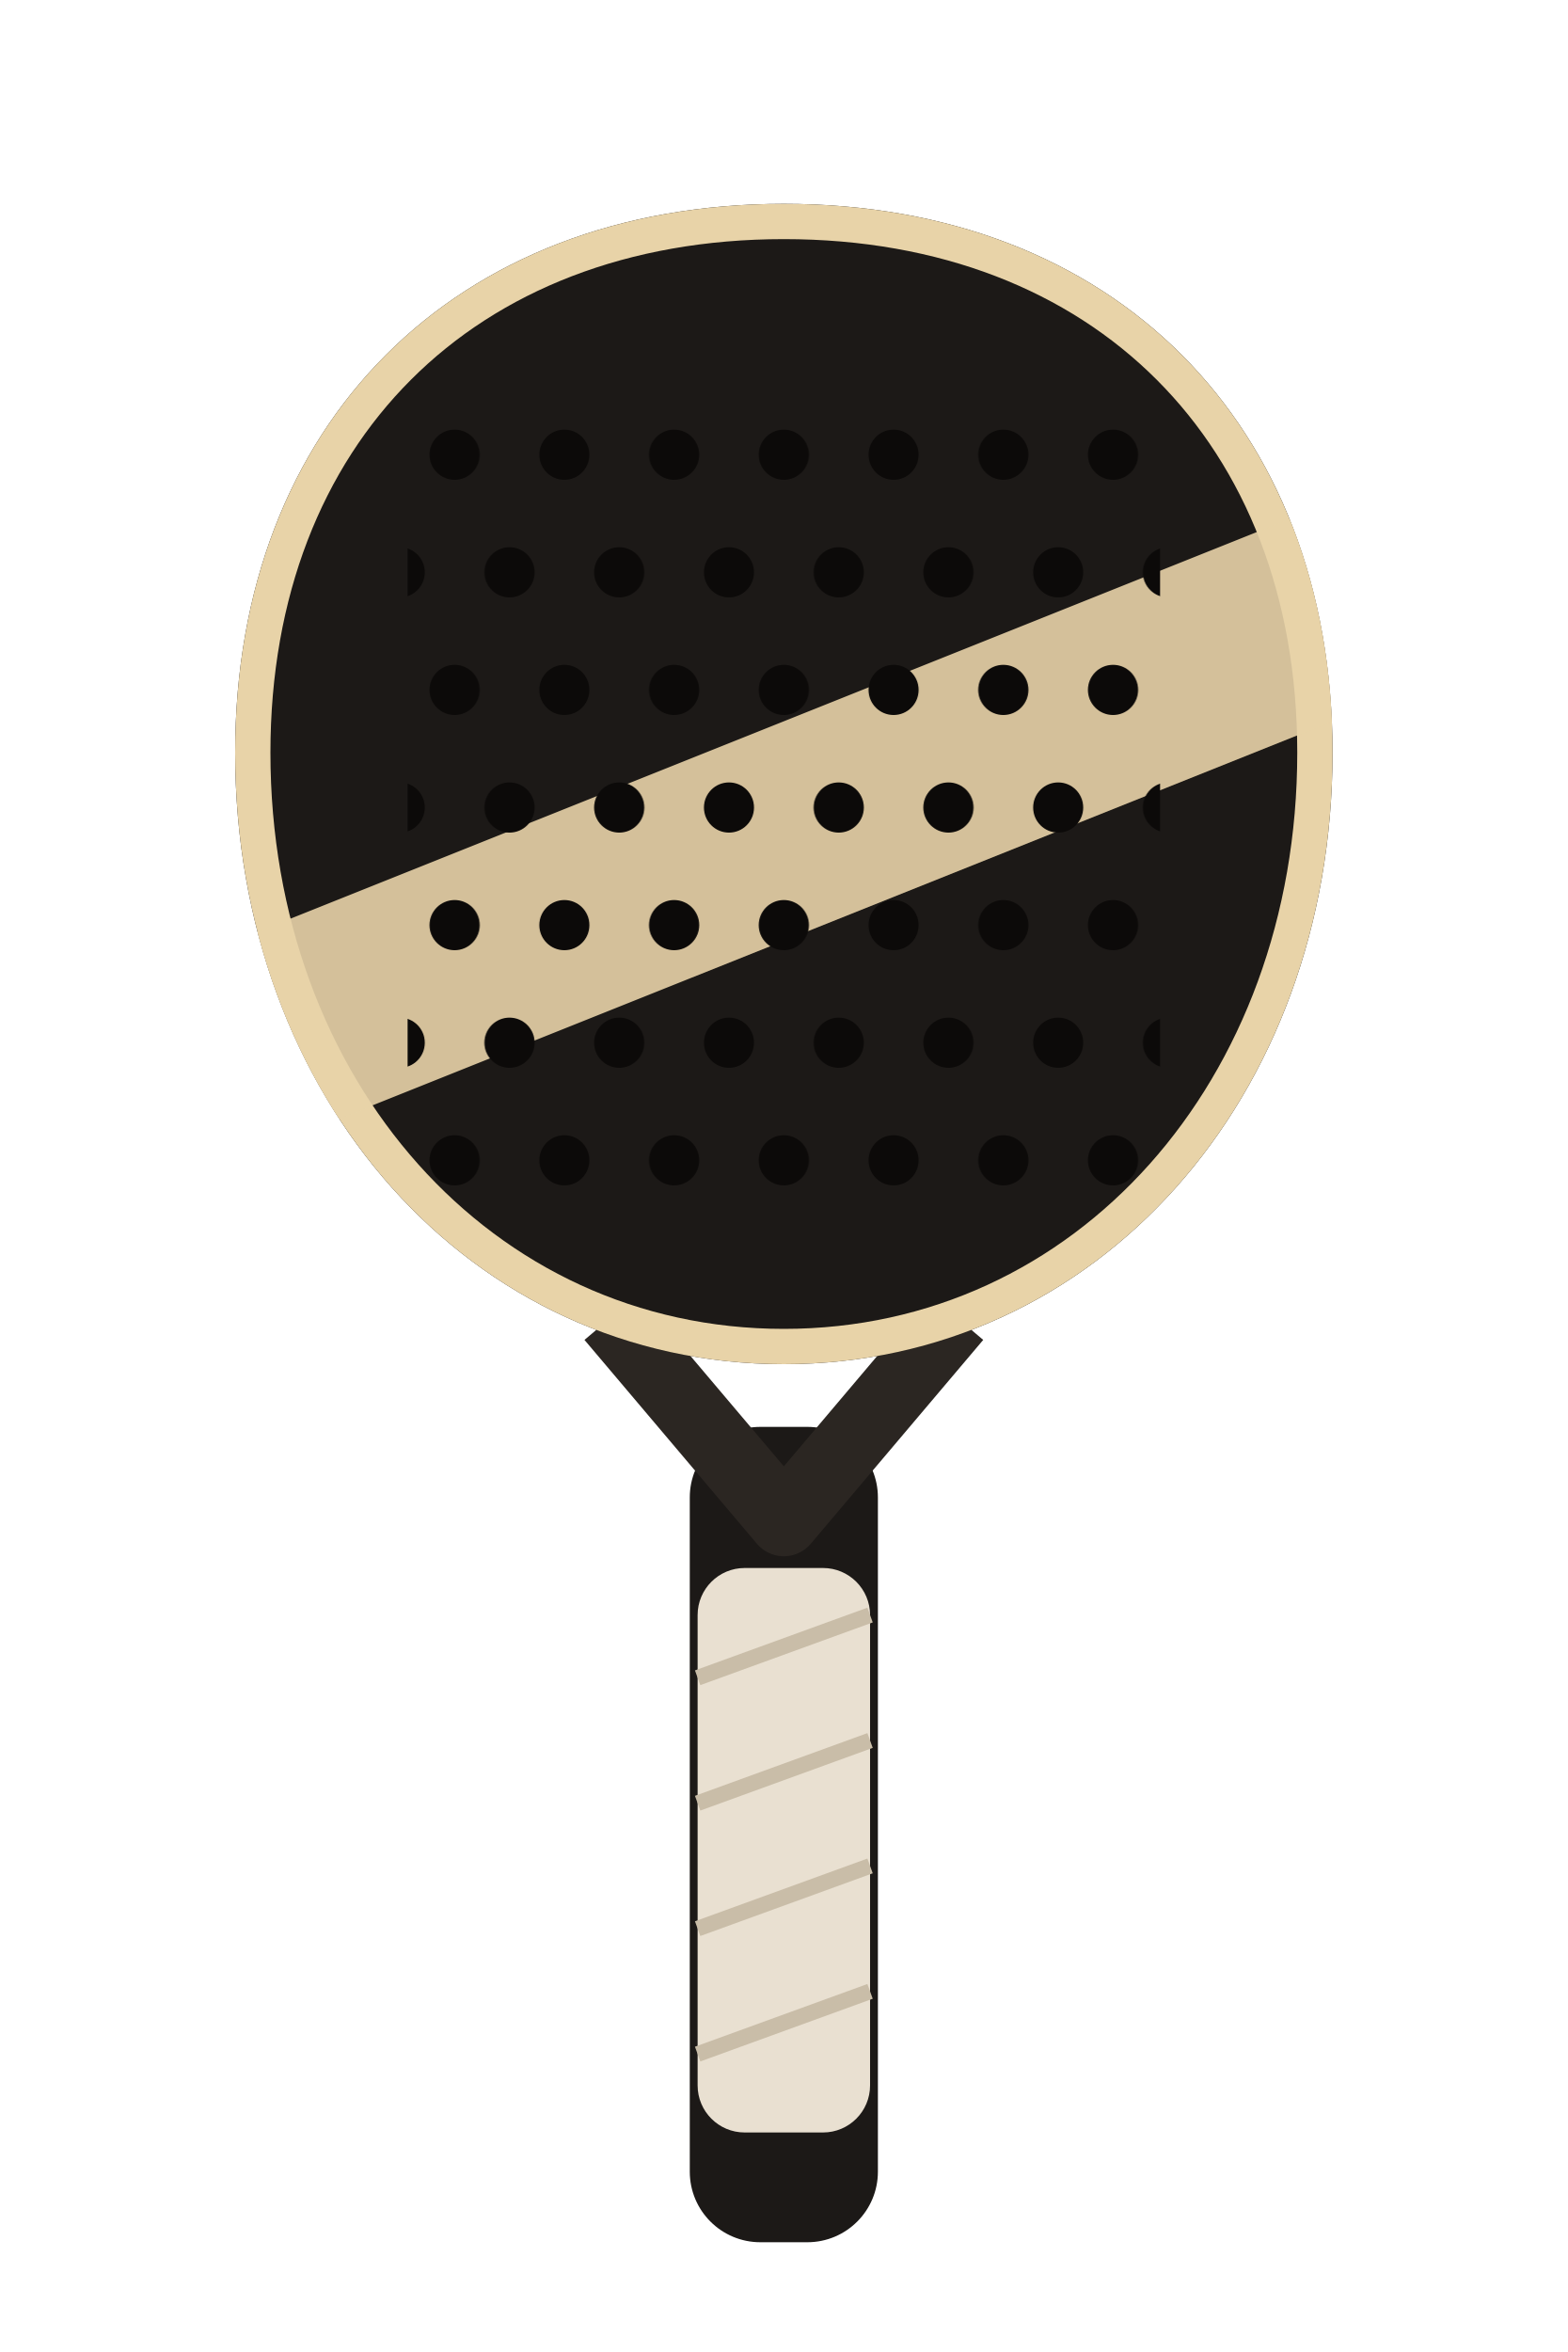
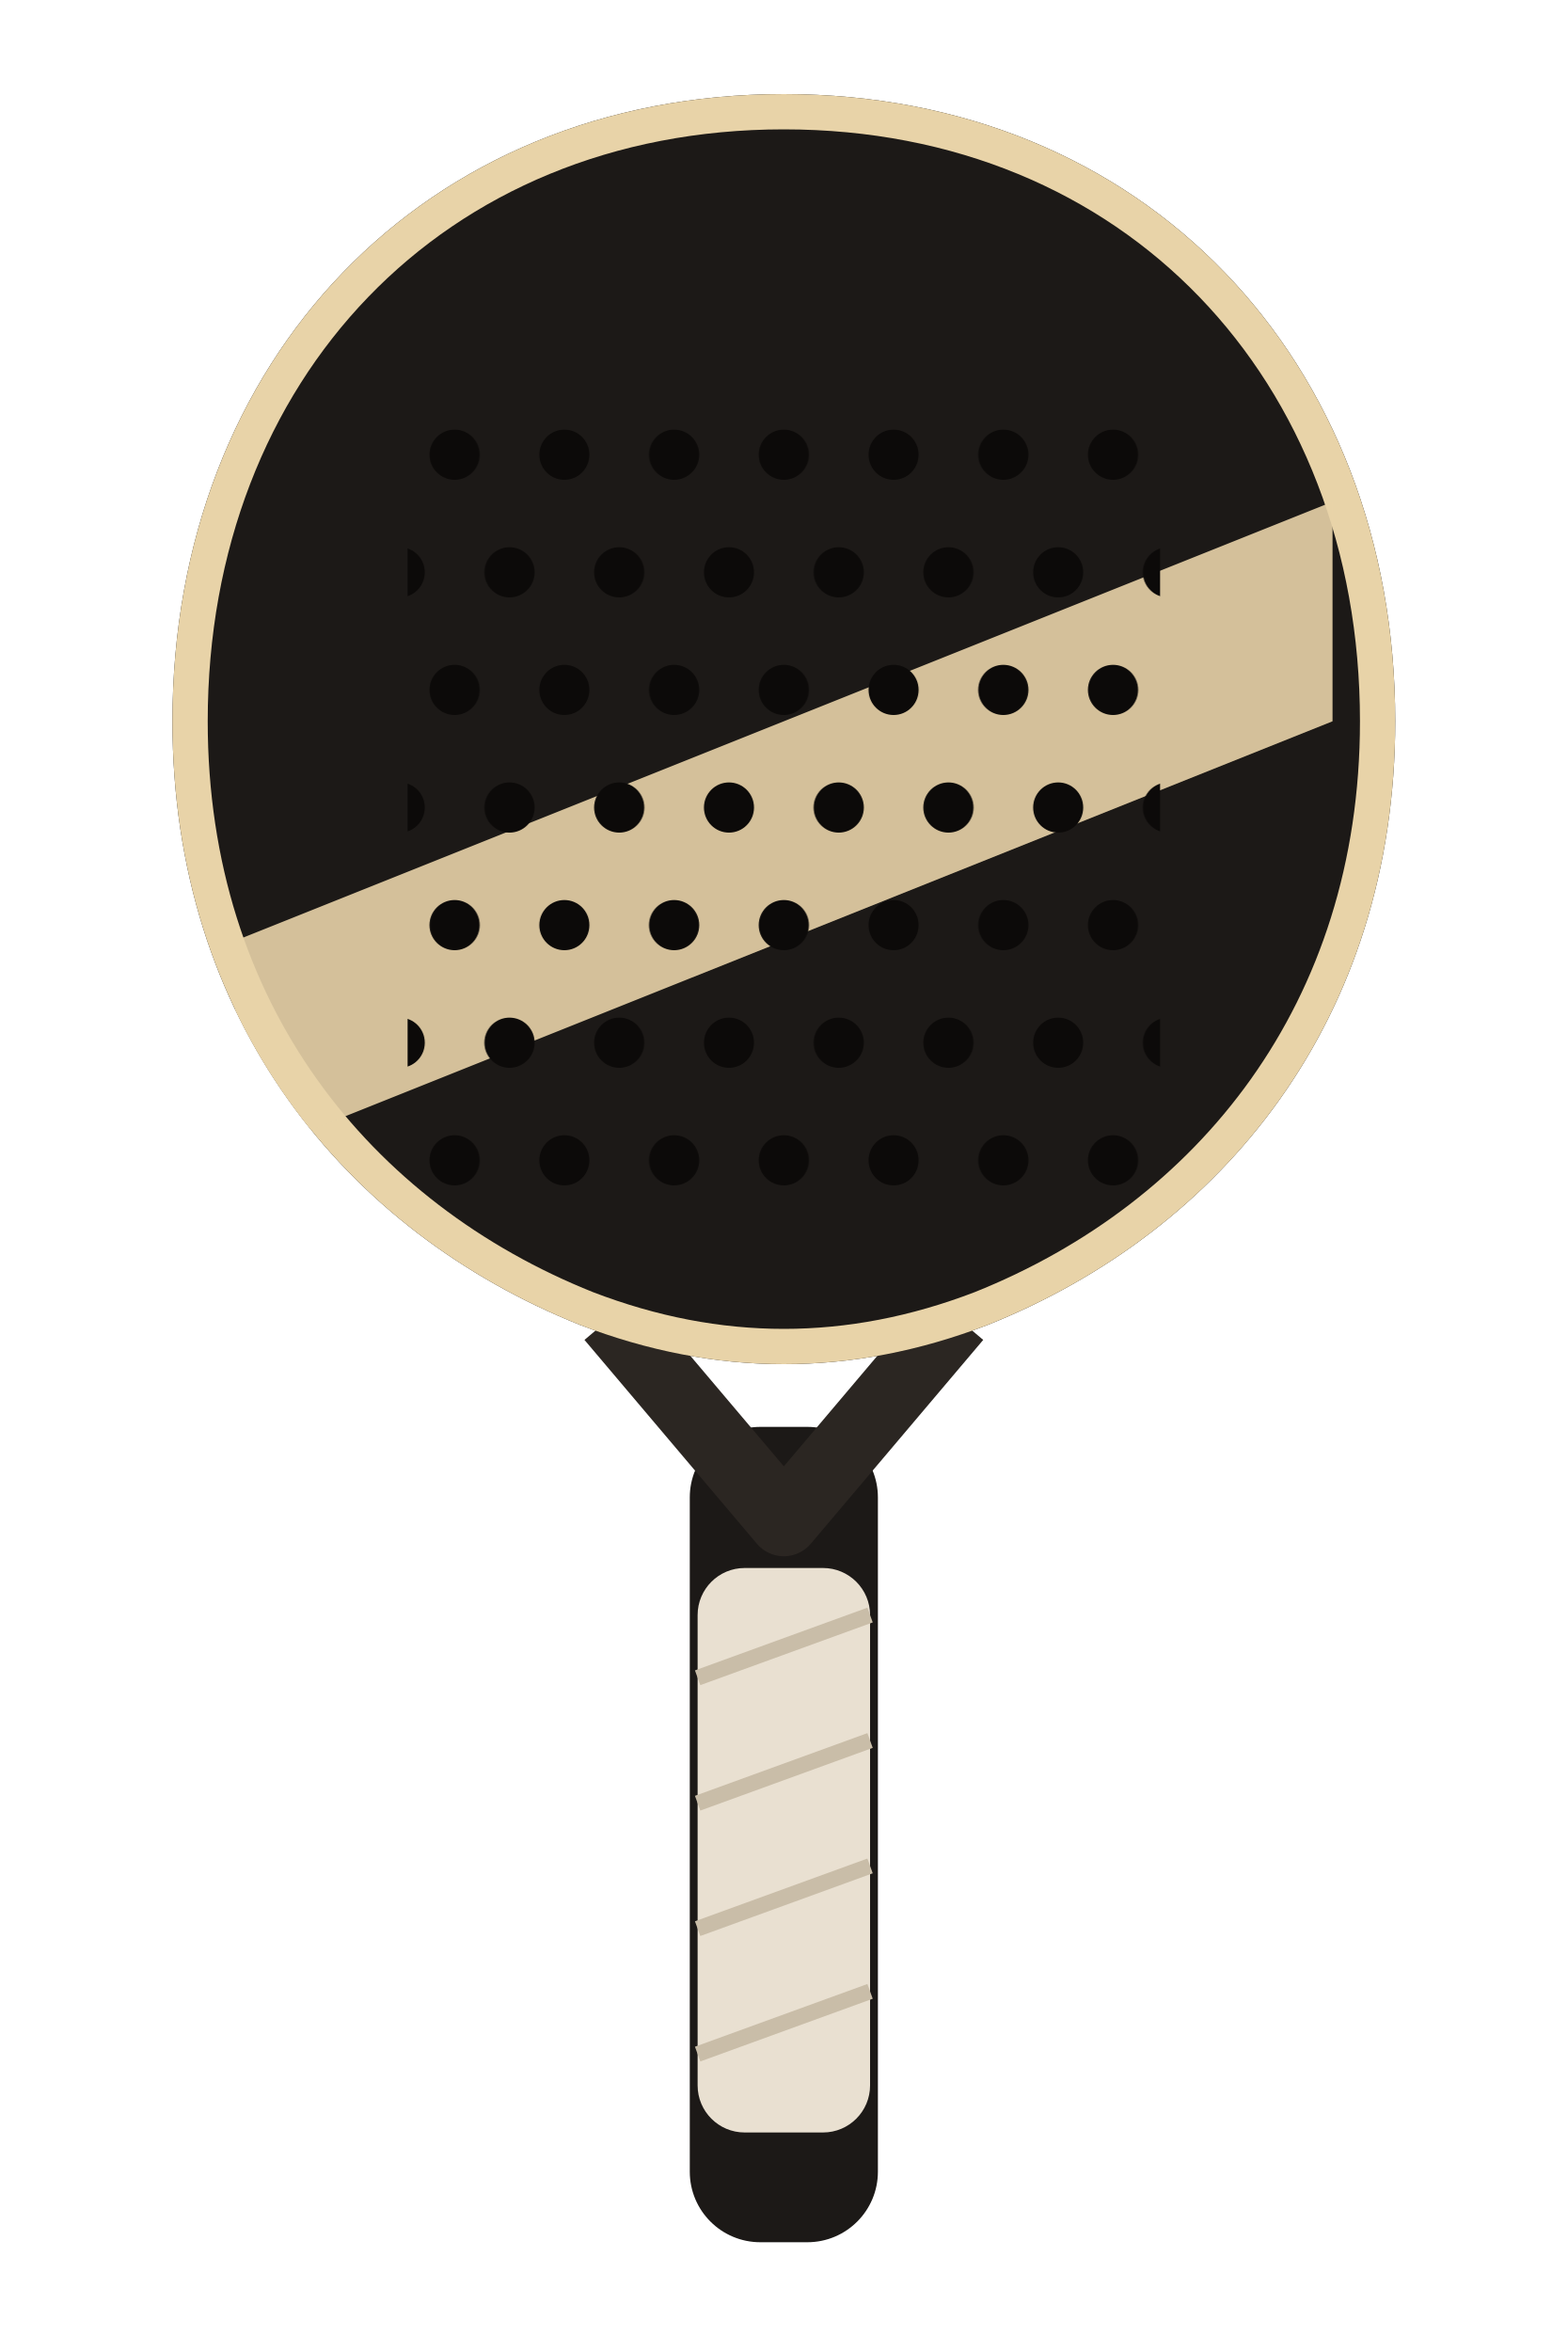
<svg xmlns="http://www.w3.org/2000/svg" viewBox="0 0 200 300">
  <defs>
    <clipPath id="c">
-       <path d="M100 26c42 0 70 28 70 70 0 44-30 78-70 78s-70-34-70-78c0-42 28-70 70-70z" />
+       <path d="M100 12C146 12 178 46 178 92C178 130 156 157 126 169Q113 174 100 174Q87 174 74 169C44 157 22 130 22 92C22 46 54 12 100 12Z" />
    </clipPath>
    <pattern id="h" width="14" height="30" patternUnits="userSpaceOnUse" x="51" y="51">
      <circle cx="7" cy="7" r="3.2" fill="#0c0a09" />
      <circle cx="14" cy="22" r="3.2" fill="#0c0a09" />
      <circle cx="0" cy="22" r="3.2" fill="#0c0a09" />
    </pattern>
  </defs>
  <rect x="88" y="182" width="24" height="104" rx="9" fill="#1c1917" />
  <rect x="89" y="200" width="22" height="72" rx="6" fill="#e9e0d1" />
  <path d="M89 214l22-8M89 230l22-8M89 246l22-8M89 262l22-8" stroke="#c9bda8" stroke-width="2" />
  <path d="M78 168l22 26 22-26" fill="none" stroke="#2b2622" stroke-width="9" stroke-linejoin="round" />
-   <path d="M100 26c42 0 70 28 70 70 0 44-30 78-70 78s-70-34-70-78c0-42 28-70 70-70z" fill="#1c1917" />
+   <path d="M100 12C146 12 178 46 178 92C178 130 156 157 126 169Q113 174 100 174Q87 174 74 169C44 157 22 130 22 92C22 46 54 12 100 12Z" fill="#1c1917" />
  <g clip-path="url(#c)">
-     <path d="M100 26c42 0 70 28 70 70 0 44-30 78-70 78s-70-34-70-78c0-42 28-70 70-70z" fill="none" stroke="#e8d3a8" stroke-width="9" />
+     <path d="M100 12C146 12 178 46 178 92C178 130 156 157 126 169Q113 174 100 174Q87 174 74 169C44 157 22 130 22 92C22 46 54 12 100 12Z" fill="none" stroke="#e8d3a8" stroke-width="9" />
    <path d="M30 120 L170 64 L170 92 L30 148z" fill="#e8d3a8" opacity=".9" />
    <rect x="52" y="50" width="96" height="108" fill="url(#h)" />
  </g>
</svg>
